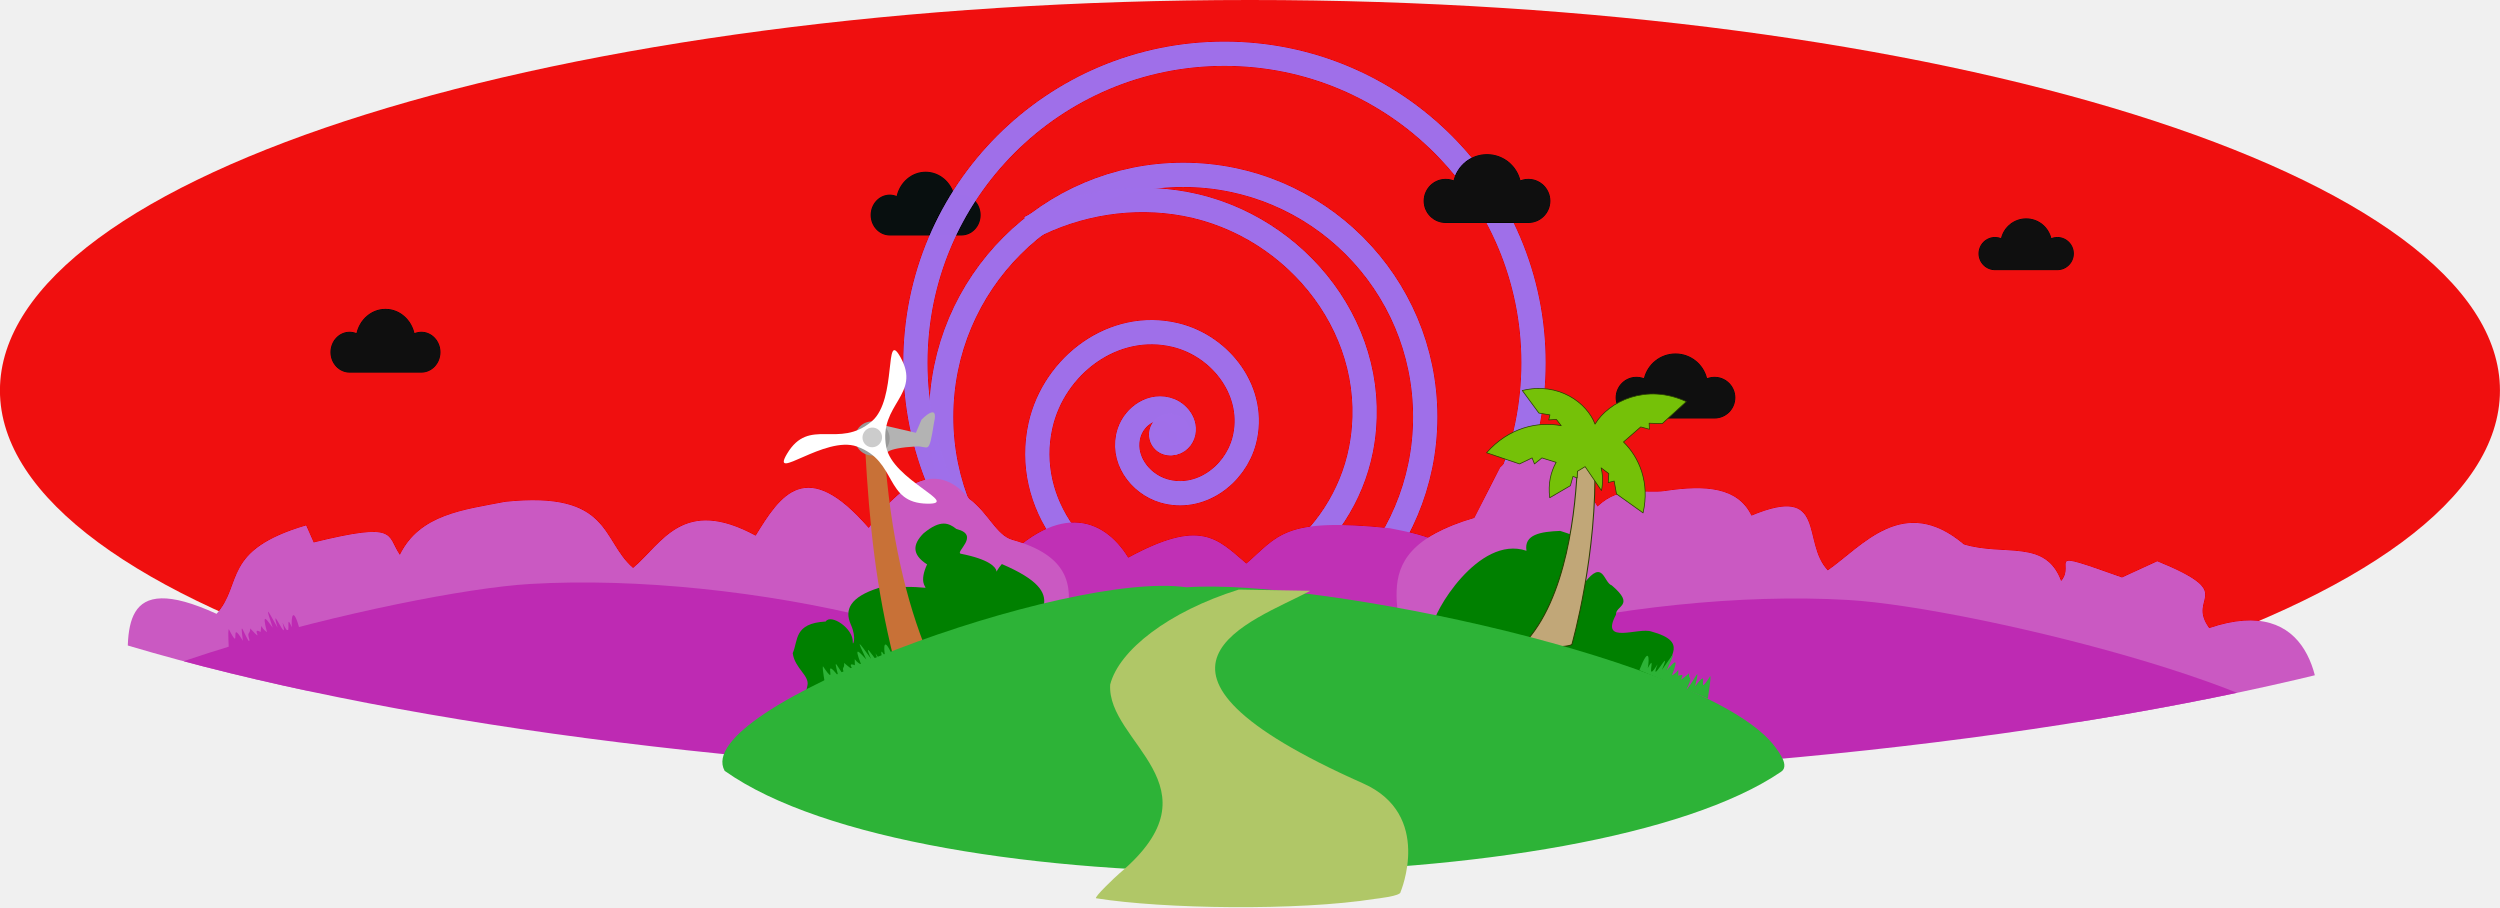
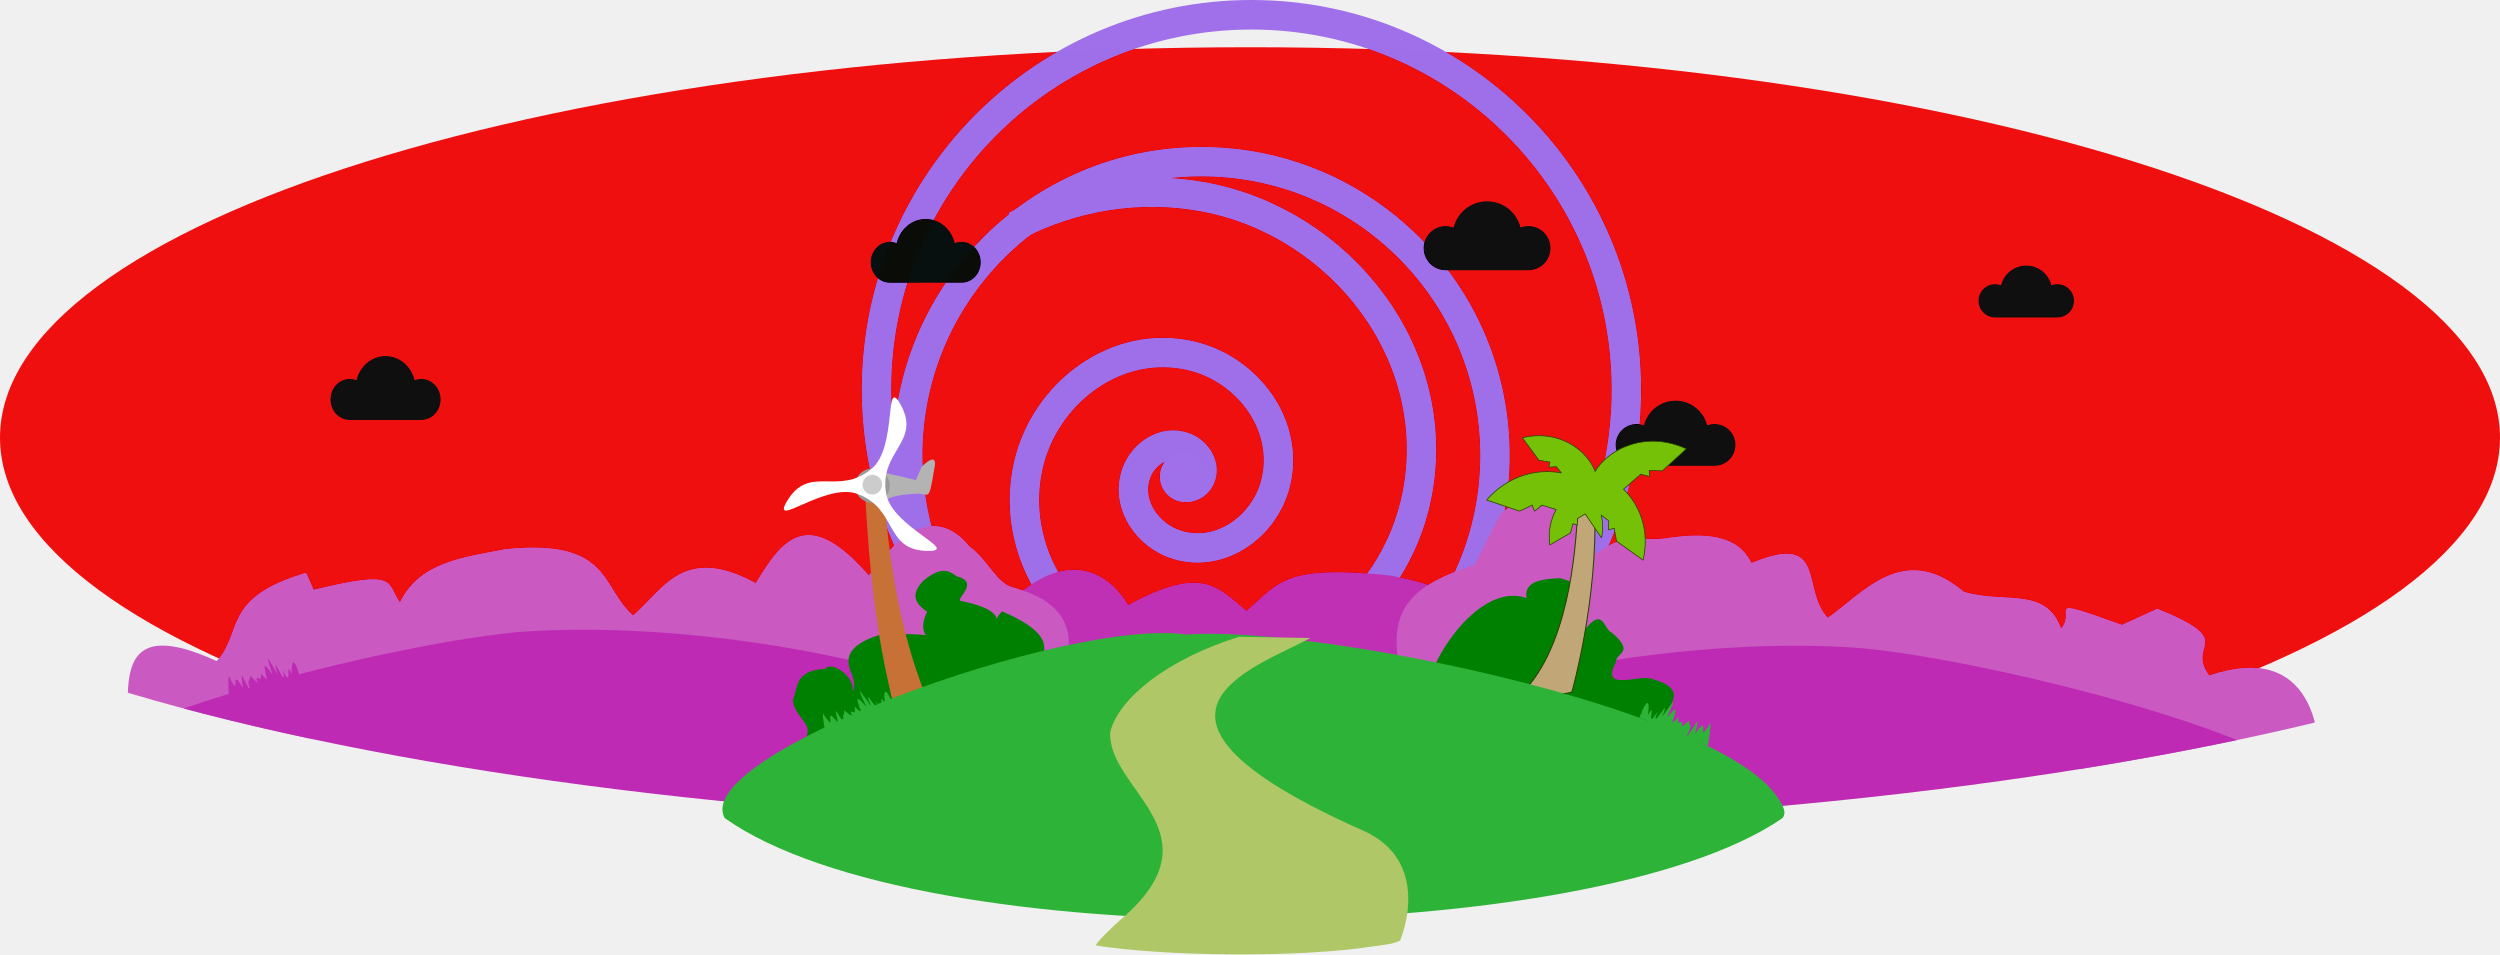
- <svg xmlns="http://www.w3.org/2000/svg" width="180.33mm" height="65.437mm" version="1.1" viewBox="0 0 180.33 65.437" id="svg131">
+ <svg xmlns="http://www.w3.org/2000/svg" width="180.33mm" height="68.844mm" version="1.1" viewBox="0 0 180.33 68.844" id="svg131">
  <defs id="defs8">
-     <linearGradient id="linearGradient50606" x1="421.46" x2="458.99" y1="81.216" y2="80.958" gradientTransform="matrix(.36219 -.0075634 .0085593 .45242 -122.38 55.957)" gradientUnits="userSpaceOnUse">
+     <linearGradient id="linearGradient50606" x1="421.46" x2="458.99" y1="81.216" y2="80.958" gradientTransform="matrix(0.36219,-0.0075634,0.0085593,0.45242,-122.38,55.957)" gradientUnits="userSpaceOnUse">
      <stop stop-color="#d1a448" offset="0" id="stop1" />
      <stop stop-color="#9b7527" stop-opacity=".992" offset="1" id="stop2" />
    </linearGradient>
-     <linearGradient id="linearGradient33560" x1="439.64" x2="412.56" y1="53.484" y2="53.871" gradientTransform="matrix(.36219 -.0075634 .0085593 .45242 -123.44 56.069)" gradientUnits="userSpaceOnUse">
+     <linearGradient id="linearGradient33560" x1="439.64" x2="412.56" y1="53.484" y2="53.871" gradientTransform="matrix(0.36219,-0.0075634,0.0085593,0.45242,-123.44,56.069)" gradientUnits="userSpaceOnUse">
      <stop stop-color="#96312a" offset="0" id="stop3" />
      <stop stop-color="#65211c" stop-opacity=".996" offset="1" id="stop4" />
    </linearGradient>
-     <linearGradient id="linearGradient33562" x1="419.65" x2="452.28" y1="64.964" y2="65.351" gradientTransform="matrix(.36219 -.0071478 .0085593 .42756 -122.85 57.356)" gradientUnits="userSpaceOnUse">
+     <linearGradient id="linearGradient33562" x1="419.65" x2="452.28" y1="64.964" y2="65.351" gradientTransform="matrix(0.36219,-0.0071478,0.0085593,0.42756,-122.85,57.356)" gradientUnits="userSpaceOnUse">
      <stop stop-color="#c33f37" offset="0" id="stop5" />
      <stop stop-color="#b33a33" stop-opacity=".98" offset="1" id="stop6" />
    </linearGradient>
    <linearGradient id="linearGradient15121" x1="367.11" x2="367.22" y1="87.487" y2="90.811" gradientUnits="userSpaceOnUse">
      <stop stop-color="#916f6f" offset="0" id="stop7" />
      <stop stop-color="#685050" stop-opacity=".992" offset="1" id="stop8" />
    </linearGradient>
    <clipPath id="clipPath14">
-       <ellipse transform="matrix(.9996 .028384 -.013912 .9999 0 0)" cx="106.13" cy="91.443" rx="117.86" ry="38.66" fill="#0ff" stroke-width=".322" id="ellipse8" />
+       <ellipse transform="matrix(0.9996,0.028384,-0.013912,0.9999,0,0)" cx="106.13" cy="91.443" rx="117.86" ry="38.66" fill="#00ffff" stroke-width="0.322" id="ellipse8" />
    </clipPath>
  </defs>
-   <g transform="translate(-13.279 -42.159)" style="mix-blend-mode:difference" id="g19">
-     <ellipse cx="103.44" cy="70.321" rx="90.165" ry="28.162" fill="#0ff" stroke-width=".24" id="ellipse9" style="fill:#00ffff;fill-opacity:1" />
-     <g transform="matrix(.92895 -.020679 .012925 .72824 6.7956 3.7091)" clip-path="url(#clipPath14)" fill="#32c63d" opacity=".861" id="g14" style="opacity:1">
-       <path d="m80.205 119.5c0.783-2.441 0.814-1.175 0.656-0.19 0.78-1.756-0.323 1.803 0.762-0.354-0.751 2.427 1.272-2.153 0.332 0.564 1.046-1.826 1.165-2.081 0.377 0.052 0.445-0.571 1.068-1.639 0.396 0.517 0.642-0.431 0.478-0.979 0.494 0.055 0.883-0.466-0.516 1.208 0.834-0.225-0.08 0.76 0.385 0.107-0.258 1.684 0.82-1.218 1.152-2.635 0.71-0.383 1.361-2.249-0.091 1.458 1.195-0.986 0.055 0.325-0.147 1.538-0.222 2.224" fill="#32c63d" stroke-opacity="0" id="path9" />
+   <g transform="translate(-13.275,-38.75155)" style="mix-blend-mode:difference" id="g19">
+     <ellipse cx="103.44" cy="70.321" rx="90.165" ry="28.162" fill="#0ff" stroke-width="0.24" id="ellipse9" style="fill:#00ffff;fill-opacity:1" />
+     <g id="g1" style="display:inline;opacity:1;mix-blend-mode:normal;stroke:#528106;stroke-width:1.899;stroke-miterlimit:4;stroke-dasharray:none;stroke-opacity:0.996" transform="matrix(-1.122355,-1.11011e-8,0,1.122355,263.3009,-11.12767)">
+       <g id="g2255" transform="matrix(0.98139,0,0,0.98139,2.741246,1.280983)" style="display:inline;stroke:#528106;stroke-width:1.935;stroke-miterlimit:4;stroke-dasharray:none;stroke-opacity:0.996">
+         <circle style="fill:none;stroke:#528106;stroke-width:1.935;stroke-miterlimit:4;stroke-dasharray:none;stroke-opacity:0.996" id="circle2249" cx="145.526" cy="73.795" r="19.228" />
+         <path style="fill:none;fill-rule:evenodd;stroke:#528106;stroke-width:7.313;stroke-miterlimit:4;stroke-dasharray:none;stroke-opacity:0.996" id="path2251" transform="matrix(-0.249086,0.0892217,-0.0892217,-0.249086,227.107,125.9393)" d="m 220.763,282.644 c -0.448,-0.782 0.435,-1.59 1.124,-1.77 1.883,-0.493 3.392,1.38 3.591,3.067 0.407,3.454 -2.94,5.961 -6.105,6.071 -5.521,0.192 -9.332,-5.15 -9.232,-10.291 0.157,-8.1 8.035,-13.531 15.667,-13.093 11.207,0.643 18.579,11.615 17.668,22.265 -1.271,14.853 -15.906,24.496 -30.115,22.971 -19.05,-2.044 -31.297,-20.925 -29.016,-39.242 2.965,-23.806 26.684,-38.998 49.669,-35.813 29.129,4.036 47.612,33.196 43.373,61.415 -5.262,35.028 -40.472,57.151 -74.499,51.705 -15.924,-2.548 -30.663,-10.677 -41.58,-22.508" />
+       </g>
+       <circle style="fill:none;stroke:#528106;stroke-width:1.899;stroke-miterlimit:4;stroke-dasharray:none;stroke-opacity:0.996" id="circle4495" cx="142.342" cy="69.487" r="24.096" />
+       <circle style="opacity:1;fill:#518106;fill-opacity:0.996;stroke:none;stroke-width:0.824" id="path1-7" cx="-146.596" cy="75.079" r="1.635" transform="scale(-1,1)" />
+     </g>
+     <g transform="matrix(0.92895,-0.020679,0.012925,0.72824,6.7956,3.7091)" clip-path="url(#clipPath14)" fill="#32c63d" opacity=".861" id="g14" style="opacity:1">
+       <path d="m 80.205,119.5 c 0.783,-2.441 0.814,-1.175 0.656,-0.19 0.78,-1.756 -0.323,1.803 0.762,-0.354 -0.751,2.427 1.272,-2.153 0.332,0.564 1.046,-1.826 1.165,-2.081 0.377,0.052 0.445,-0.571 1.068,-1.639 0.396,0.517 0.642,-0.431 0.478,-0.979 0.494,0.055 0.883,-0.466 -0.516,1.208 0.834,-0.225 -0.08,0.76 0.385,0.107 -0.258,1.684 0.82,-1.218 1.152,-2.635 0.71,-0.383 1.361,-2.249 -0.091,1.458 1.195,-0.986 0.055,0.325 -0.147,1.538 -0.222,2.224" fill="#32c63d" stroke-opacity="0" id="path9" />
      <path d="m 80.605,74.366 c -0.188,-0.005 -0.368,0.039 -0.534,0.121 -0.228,-1.386 -1.128,-2.437 -2.218,-2.468 -1.09,-0.031 -2.018,0.967 -2.285,2.34 -0.164,-0.091 -0.343,-0.146 -0.531,-0.151 -0.82,-0.023 -1.497,0.863 -1.513,1.979 -0.016,1.116 0.636,2.04 1.456,2.063 0.257,0.007 1.543,0.044 2.784,0.079 1.24,0.035 2.526,0.072 2.783,0.079 0.82,0.023 1.497,-0.862 1.513,-1.979 0.016,-1.116 -0.637,-2.04 -1.456,-2.063 z" stroke-width="0.029" id="path2" style="opacity:0.97;mix-blend-mode:normal;fill:#ffffff" />
-       <g id="g1" style="display:inline;stroke:#528106;stroke-width:1.899;stroke-miterlimit:4;stroke-dasharray:none;stroke-opacity:0.996" transform="matrix(-0.9955293,-0.02826892,-0.01766893,1.269907,243.717,7.37765)">
-         <g id="g2255" transform="matrix(0.98139,0,0,0.98139,2.741246,1.280983)" style="display:inline;stroke:#528106;stroke-width:1.935;stroke-miterlimit:4;stroke-dasharray:none;stroke-opacity:0.996">
-           <circle style="fill:none;stroke:#528106;stroke-width:1.935;stroke-miterlimit:4;stroke-dasharray:none;stroke-opacity:0.996" id="circle2249" cx="145.526" cy="73.795" r="19.228" />
-           <path style="fill:none;fill-rule:evenodd;stroke:#528106;stroke-width:7.313;stroke-miterlimit:4;stroke-dasharray:none;stroke-opacity:0.996" id="path2251" transform="matrix(-0.249086,0.0892217,-0.0892217,-0.249086,227.107,125.9393)" d="m 220.763,282.644 c -0.448,-0.782 0.435,-1.59 1.124,-1.77 1.883,-0.493 3.392,1.38 3.591,3.067 0.407,3.454 -2.94,5.961 -6.105,6.071 -5.521,0.192 -9.332,-5.15 -9.232,-10.291 0.157,-8.1 8.035,-13.531 15.667,-13.093 11.207,0.643 18.579,11.615 17.668,22.265 -1.271,14.853 -15.906,24.496 -30.115,22.971 -19.05,-2.044 -31.297,-20.925 -29.016,-39.242 2.965,-23.806 26.684,-38.998 49.669,-35.813 29.129,4.036 47.612,33.196 43.373,61.415 -5.262,35.028 -40.472,57.151 -74.499,51.705 -15.924,-2.548 -30.663,-10.677 -41.58,-22.508" />
-         </g>
-         <circle style="fill:none;stroke:#528106;stroke-width:1.899;stroke-miterlimit:4;stroke-dasharray:none;stroke-opacity:0.996" id="circle4495" cx="142.342" cy="69.487" r="24.096" />
-         <circle style="opacity:1;fill:#518106;fill-opacity:0.996;stroke:none;stroke-width:0.824" id="path1-7" cx="-146.596" cy="75.079" r="1.635" transform="scale(-1,1)" />
-       </g>
      <path d="m 139.777,128.955 c 0.205,-5.414 0.903,-11.433 -6.735,-7.22 -2.044,-3.004 -0.253,-6.289 -6.836,-8.959 l -0.608,1.674 c -6.556,-2.246 -4.401,-2.392 -5.486,-0.456 -1.484,-4.057 -3.521,-4.765 -6.729,-5.658 -8.246,-1.332 -8.65,0.527 -11.175,3.185 -2.263,-2.555 -3.463,-4.589 -9.163,-0.844 -1.881,-4.082 -5.54,-5.891 -10.502,1.115 -2.995,-5.515 -5.575,-6.375 -7.785,-3.083 l -6.874,21.373 z" fill="#26972e" stroke-width="0.322" id="path1" style="fill:#30c03b;fill-opacity:1" />
      <path d="m 15.274,121.06 c -0.055,-5.422 -0.584,-11.475 6.931,-6.832 2.126,-2.885 0.428,-6.27 7.079,-8.564 l 0.561,1.707 c 6.613,-1.872 5.638,-0.581 6.669,1.415 1.596,-3.97 5.014,-4.304 8.244,-5.015 8.277,-0.863 7.39,4.034 9.84,6.833 2.333,-2.424 3.966,-6.993 9.558,-2.928 1.993,-3.972 4.021,-7.799 8.785,-0.517 3.146,-5.34 5.748,-6.053 7.865,-2.639 1.442,1.418 2.025,3.655 3.279,4.141 8.657,3.354 1.279,11.659 2.995,17.605 z" fill="#26972e" stroke-width="0.322" id="path10" />
-       <path d="m9.068 127.45c-2.636-6.32 27.569-15.03 37.542-15.489 16.721-0.762 39.3 6.662 44.083 15.534 0.3 0.556 0.169 0.313 0.385 0.783 0.286 0.622 0.38 1.277-0.005 1.581-14.96 12.445-66.933 11.824-82.006-2.41z" fill="#32c63d" id="path11" />
-       <path d="m28.658 116.04c-0.509-2.559-0.678-1.312-0.629-0.308-0.581-1.88 0.124 1.843-0.716-0.49 0.48 2.539-1.025-2.363-0.391 0.497-0.838-1.998-0.927-2.273-0.379-0.017-0.379-0.646-0.879-1.817-0.448 0.439-0.589-0.543-0.367-1.056-0.495-0.036-0.824-0.622 0.38 1.29-0.802-0.375-0.004 0.767-0.393 0.035 0.073 1.714-0.679-1.355-0.854-2.819-0.661-0.508-1.103-2.475-0.069 1.46-1.076-1.194-0.09 0.312-0.022 1.549-0.022 2.242" fill="#32c63d" stroke-opacity="0" id="path12" />
+       <path d="m 9.068,127.45 c -2.636,-6.32 27.569,-15.03 37.542,-15.489 16.721,-0.762 39.3,6.662 44.083,15.534 0.3,0.556 0.169,0.313 0.385,0.783 0.286,0.622 0.38,1.277 -0.005,1.581 -14.96,12.445 -66.933,11.824 -82.006,-2.41 z" fill="#32c63d" id="path11" />
+       <path d="m 28.658,116.04 c -0.509,-2.559 -0.678,-1.312 -0.629,-0.308 -0.581,-1.88 0.124,1.843 -0.716,-0.49 0.48,2.539 -1.025,-2.363 -0.391,0.497 -0.838,-1.998 -0.927,-2.273 -0.379,-0.017 -0.379,-0.646 -0.879,-1.817 -0.448,0.439 -0.589,-0.543 -0.367,-1.056 -0.495,-0.036 -0.824,-0.622 0.38,1.29 -0.802,-0.375 -0.004,0.767 -0.393,0.035 0.073,1.714 -0.679,-1.355 -0.854,-2.819 -0.661,-0.508 -1.103,-2.475 -0.069,1.46 -1.076,-1.194 -0.09,0.312 -0.022,1.549 -0.022,2.242" fill="#32c63d" stroke-opacity="0" id="path12" />
      <path d="m 185.13,131.15 c 0.637,-5.357 -0.34,-14.314 -8.278,-11.119 -1.794,-3.252 2.402,-3.222 -3.936,-6.733 l -2.763,1.528 c -6.345,-3.085 -3.494,-1.569 -4.729,0.215 -1.153,-4.227 -4.376,-2.532 -7.497,-3.837 -4.628,-5.196 -7.874,-0.048 -10.6,2.267 -2.049,-2.835 0.123,-8.568 -5.849,-5.585 -1.02,-2.839 -3.526,-3.15 -6.672,-2.63 -1.623,0.268 -3.396,-0.764 -5.267,1.387 -2.54,-5.873 -5.039,-7.063 -7.502,-4.078 l -2.072,4.935 c -9.88,3.418 -4.318,10.282 -6.477,15.423 z" fill="#26972e" stroke-width="0.322" id="path13" />
-       <path d="m185.95 134.06c2.81-6.166-27.129-16.584-37.082-17.608-16.687-1.711-39.454 4.425-44.481 13.02-0.315 0.538-0.177 0.303-0.407 0.761-0.303 0.605-0.415 1.255-0.039 1.581 14.602 13.284 66.552 15.615 82.008 2.247z" fill="#32c63d" id="path14" />
+       <path d="m 185.95,134.06 c 2.81,-6.166 -27.129,-16.584 -37.082,-17.608 -16.687,-1.711 -39.454,4.425 -44.481,13.02 -0.315,0.538 -0.177,0.303 -0.407,0.761 -0.303,0.605 -0.415,1.255 -0.039,1.581 14.602,13.284 66.552,15.615 82.008,2.247 z" fill="#32c63d" id="path14" />
    </g>
-     <g transform="matrix(.090962 0 0 .090962 -30.683 344.62)" fill="#fff" id="g18">
+     <g transform="matrix(0.090962,0,0,0.090962,-30.683,344.62)" fill="#ffffff" id="g18">
      <path d="m 817.414,-3062.034 c -1.92,6e-4 -3.748,0.4 -5.439,1.091 -2.53,-11.047 -11.863,-19.251 -22.999,-19.251 -11.139,-10e-5 -20.473,8.204 -23,19.25 -1.69,-0.692 -3.522,-1.09 -5.44,-1.09 -8.376,0 -15.166,7.248 -15.166,16.184 0,8.938 6.79,16.184 15.166,16.183 2.628,1e-4 15.769,1e-4 28.441,1e-4 12.67,10e-5 25.808,10e-5 28.437,-1e-4 8.376,1e-4 15.166,-7.245 15.166,-16.184 -8e-5,-8.935 -6.79,-16.184 -15.166,-16.184 z" stroke-width="0.262" id="path15" />
-       <path d="m1842.9-3026.3c-2.09 0-4.079 0.407-5.918 1.113-2.752-11.267-12.908-19.636-25.026-19.636-12.121 2e-4 -22.278 8.369-25.027 19.636-1.838-0.705-3.833-1.112-5.92-1.112-9.115-1e-4 -16.503 7.394-16.503 16.508-1e-4 9.117 7.388 16.507 16.503 16.507 2.86 3e-4 17.158 0 30.947 1e-4 13.786-1e-4 28.083-1e-4 30.944-1e-4 9.114 0 16.502-7.39 16.502-16.507 0-9.114-7.389-16.507-16.502-16.508z" stroke-width=".276" id="path16" />
-       <path d="m2114.7-3137.2c-1.665-6e-4 -3.249 0.324-4.715 0.886-2.192-8.975-10.282-15.642-19.934-15.642-9.655 1e-4 -17.746 6.667-19.936 15.642-1.464-0.562-3.053-0.886-4.715-0.886-7.261 2e-4 -13.146 5.89-13.146 13.15-2e-4 7.262 5.885 13.149 13.146 13.149 2.278 0 13.668-4e-4 24.652 0h24.649c7.26 0 13.146-5.887 13.146-13.149 0-7.26-5.886-13.149-13.145-13.15z" stroke-width=".22" id="path17" />
+       <path d="m 1842.9,-3026.3 c -2.09,0 -4.079,0.407 -5.918,1.113 -2.752,-11.267 -12.908,-19.636 -25.026,-19.636 -12.121,2e-4 -22.278,8.369 -25.027,19.636 -1.838,-0.705 -3.833,-1.112 -5.92,-1.112 -9.115,-1e-4 -16.503,7.394 -16.503,16.508 -10e-5,9.117 7.388,16.507 16.503,16.507 2.86,3e-4 17.158,0 30.947,10e-5 13.786,-10e-5 28.083,-10e-5 30.944,-10e-5 9.114,0 16.502,-7.39 16.502,-16.507 0,-9.114 -7.389,-16.507 -16.502,-16.508 z" stroke-width="0.276" id="path16" />
+       <path d="m 2114.7,-3137.2 c -1.665,-6e-4 -3.249,0.324 -4.715,0.886 -2.192,-8.975 -10.282,-15.642 -19.934,-15.642 -9.655,10e-5 -17.746,6.667 -19.936,15.642 -1.464,-0.562 -3.053,-0.886 -4.715,-0.886 -7.261,2e-4 -13.146,5.89 -13.146,13.15 -2e-4,7.262 5.885,13.149 13.146,13.149 2.278,0 13.668,-4e-4 24.652,0 h 24.649 c 7.26,0 13.146,-5.887 13.146,-13.149 0,-7.26 -5.886,-13.149 -13.145,-13.15 z" stroke-width="0.22" id="path17" />
      <path d="m 1695.253,-3183.284 c -2.212,-7e-4 -4.319,0.431 -6.267,1.178 -2.914,-11.93 -13.668,-20.792 -26.497,-20.792 -12.834,2e-4 -23.589,8.861 -26.5,20.792 -1.946,-0.747 -4.058,-1.178 -6.268,-1.178 -9.651,3e-4 -17.474,7.829 -17.474,17.479 -3e-4,9.653 7.823,17.477 17.474,17.477 3.028,0 18.169,-5e-4 32.768,0 h 32.764 c 9.65,0 17.473,-7.825 17.473,-17.477 0,-9.65 -7.824,-17.479 -17.473,-17.479 z" stroke-width="0.293" id="path18" />
    </g>
  </g>
-   <g transform="translate(46.581 -16.875)" id="g40">
+   <g transform="translate(46.585,-13.46755)" id="g40">
    <path d="m 13.781,67.223 c -1.504,1.566 -3.24,3.801 -2.122,-0.891 0.173,-0.726 -0.917,-1.247 -1.059,-2.344 0.408,-0.92 0.063,-2.152 2.379,-2.282 0.358,-0.58 2.016,0.492 1.952,1.51 -0.017,0.272 0.31,-0.29 -0.142,-1.298 -0.473,-1.056 -0.063,-1.976 2.012,-2.637 5.533,-0.362 2.309,0.877 3.49,-1.696 -1.133,-0.722 -1.021,-1.472 -0.258,-2.237 1.263,-1.05 1.843,-0.727 2.378,-0.313 1.77,0.431 -0.16,1.688 0.321,1.783 4.147,0.822 1.707,2.224 2.951,0.743 5.289,2.263 2.07,3.631 2.276,5.359" fill="#008000" id="path19" />
    <path d="m 56.788,62.023 c -0.07,-0.852 3.264,-6.596 6.738,-5.42 -0.191,-1.181 1.021,-1.377 2.432,-1.433 2.962,0.894 2.144,1.754 1.243,2.613 0.123,0.419 -0.372,1.333 0.5,1.15 1.38,-1.787 1.379,-0.035 1.981,0.169 1.725,1.471 0.257,1.437 0.299,2.115 -1.183,2.214 1.643,0.873 2.571,1.215 2.714,0.739 1.16,1.829 1.095,2.796 l -1,2.804 -12.047,-3.563" fill="#008000" id="path20" />
-     <g transform="matrix(3.1915 -.44338 .39792 2.923 -717.68 -305.61)" fill="#d4aa00" stroke="#000" stroke-width=".035" id="g27">
-       <g transform="matrix(.83053 0 0 .83053 35.401 27.148)" fill="#d4aa00" stroke="none" id="g26">
-         <path d="m211.08 158.21c-0.212-2.152-0.168-3.93 2e-3 -6.267l0.509 0.135c-0.16 2.537 0.043 4.553 0.405 6.078" fill="#c87137" id="path21" />
-         <g transform="matrix(-.84478 -.26123 -.21471 .84478 422.89 79.744)" id="g25">
-           <path d="m211.99 150.27-1.157 0.113-0.115-0.461s-0.46-0.689-0.394 0.033c0.023 1.153 0.06 0.798 0.443 0.88 0.972 0.208 0.879 0.397 0.879 0.397" fill="#b3b3b3" id="path22" />
-           <ellipse transform="matrix(.99911 .042121 -.032812 .99946 0 0)" cx="216.98" cy="141.71" rx=".533" ry=".573" fill="#999" stroke-width=".056" id="ellipse22" />
-           <g transform="matrix(-.43756 -.98348 .82432 -.43263 180.68 424.6)" id="g24">
-             <g transform="matrix(-.3527 -1.0231 -.8558 .3527 415.81 314.7)" fill="#f9f9f9" id="g23">
-               <path transform="matrix(.097965 .01486 -.013336 .10697 208.55 129.55)" d="m44.165 168.43c13.548-0.328 9.648 12.892 22.578 16.952 9.994 3.139 26.623-12.271 21.607-3.074-6.49 11.897-15.989 1.91-25.97 11.077-7.715 7.086-2.685 29.192-8.141 20.249-7.058-11.569 6.34-14.801 3.392-28.029-2.279-10.225-23.938-16.921-13.466-17.175z" fill="#fff" id="path23" />
+     <g transform="matrix(3.1915,-0.44338,0.39792,2.923,-717.68,-305.61)" fill="#d4aa00" stroke="#000000" stroke-width="0.035" id="g27">
+       <g transform="matrix(0.83053,0,0,0.83053,35.401,27.148)" fill="#d4aa00" stroke="none" id="g26">
+         <path d="m 211.08,158.21 c -0.212,-2.152 -0.168,-3.93 0.002,-6.267 l 0.509,0.135 c -0.16,2.537 0.043,4.553 0.405,6.078" fill="#c87137" id="path21" />
+         <g transform="matrix(-0.84478,-0.26123,-0.21471,0.84478,422.89,79.744)" id="g25">
+           <path d="m 211.99,150.27 -1.157,0.113 -0.115,-0.461 c 0,0 -0.46,-0.689 -0.394,0.033 0.023,1.153 0.06,0.798 0.443,0.88 0.972,0.208 0.879,0.397 0.879,0.397" fill="#b3b3b3" id="path22" />
+           <ellipse transform="matrix(0.99911,0.042121,-0.032812,0.99946,0,0)" cx="216.98" cy="141.71" rx="0.533" ry="0.573" fill="#999999" stroke-width="0.056" id="ellipse22" />
+           <g transform="matrix(-0.43756,-0.98348,0.82432,-0.43263,180.68,424.6)" id="g24">
+             <g transform="matrix(-0.3527,-1.0231,-0.8558,0.3527,415.81,314.7)" fill="#f9f9f9" id="g23">
+               <path transform="matrix(0.097965,0.01486,-0.013336,0.10697,208.55,129.55)" d="m 44.165,168.43 c 13.548,-0.328 9.648,12.892 22.578,16.952 9.994,3.139 26.623,-12.271 21.607,-3.074 -6.49,11.897 -15.989,1.91 -25.97,11.077 -7.715,7.086 -2.685,29.192 -8.141,20.249 -7.058,-11.569 6.34,-14.801 3.392,-28.029 -2.279,-10.225 -23.938,-16.921 -13.466,-17.175 z" fill="#ffffff" id="path23" />
            </g>
-             <ellipse transform="matrix(.99911 .042121 -.032812 .99946 0 0)" cx="216.98" cy="141.71" rx=".304" ry=".327" fill="#ccc" stroke-width=".032" id="ellipse23" />
-             <ellipse transform="matrix(-.98869 -.14997 -.12372 .99232 0 0)" cx="-229.23" cy="117.28" rx="2.987" ry="3.25" fill="none" id="ellipse24" />
+             <ellipse transform="matrix(0.99911,0.042121,-0.032812,0.99946,0,0)" cx="216.98" cy="141.71" rx="0.304" ry="0.327" fill="#cccccc" stroke-width="0.032" id="ellipse23" />
+             <ellipse transform="matrix(-0.98869,-0.14997,-0.12372,0.99232,0,0)" cx="-229.23" cy="117.28" rx="2.987" ry="3.25" fill="none" id="ellipse24" />
          </g>
        </g>
      </g>
    </g>
-     <g transform="matrix(.26458 0 0 .26458 -731.87 -510.27)" id="g30">
-       <g transform="translate(-352.25 60.347)" id="g29">
-         <g transform="matrix(.45476 0 0 .45476 1907.3 1127.6)" stroke="#283f00" stroke-linecap="round" stroke-linejoin="round" stroke-miterlimit="10" id="g28">
-           <path d="m3221.8 2045.5c-0.95 27.558-6.219 82.753-32.69 109.84 0 0 3.528 1.564 15.013 1.564 7.918 0 14.338-0.818 14.338-1.827 0-0.215 15.526-54.023 13.6-110.85l-10.261 1.273z" fill="#c1a778" stroke-width=".618" id="path27" />
-           <path d="m3235.9 2049.4 4.601 3.442-0.296 5.378 3.524-0.901 1.388 7.71 15.934 11.378c4.142-18.149-2.293-33.317-11.741-42.512l10.342-9.026 5.205 1.405-0.157-3.63 7.838 0.257 14.458-13.208c-23.962-11.125-46.516-0.207-54.737 13.508-4.795-12.78-21.796-25.452-43.593-20.158l9.938 13.511 6.619 1.1-0.732 3.022 4.599-0.308 2.904 3.762c-13.957-2.694-31.429 1.084-44.768 16.224l19.778 6.691 7.531-3.603 1.419 3.603 4.467-3.603 8.511 2.67c-3.216 5.733-4.93 12.928-3.835 21.205l12.398-7.23 1.534-5.535 2.504 0.896 0.159-3.946 4.62-2.828 9.786 14.358s1.667-6.554-0.197-13.633z" fill="#75c108" stroke-width=".445" id="path28" />
+     <g transform="matrix(0.26458,0,0,0.26458,-731.87,-510.27)" id="g30">
+       <g transform="translate(-352.25,60.347)" id="g29">
+         <g transform="matrix(0.45476,0,0,0.45476,1907.3,1127.6)" stroke="#283f00" stroke-linecap="round" stroke-linejoin="round" stroke-miterlimit="10" id="g28">
+           <path d="m 3221.8,2045.5 c -0.95,27.558 -6.219,82.753 -32.69,109.84 0,0 3.528,1.564 15.013,1.564 7.918,0 14.338,-0.818 14.338,-1.827 0,-0.215 15.526,-54.023 13.6,-110.85 l -10.261,1.273 z" fill="#c1a778" stroke-width="0.618" id="path27" />
+           <path d="m 3235.9,2049.4 4.601,3.442 -0.296,5.378 3.524,-0.901 1.388,7.71 15.934,11.378 c 4.142,-18.149 -2.293,-33.317 -11.741,-42.512 l 10.342,-9.026 5.205,1.405 -0.157,-3.63 7.838,0.257 14.458,-13.208 c -23.962,-11.125 -46.516,-0.207 -54.737,13.508 -4.795,-12.78 -21.796,-25.452 -43.593,-20.158 l 9.938,13.511 6.619,1.1 -0.732,3.022 4.599,-0.308 2.904,3.762 c -13.957,-2.694 -31.429,1.084 -44.768,16.224 l 19.778,6.691 7.531,-3.603 1.419,3.603 4.467,-3.603 8.511,2.67 c -3.216,5.733 -4.93,12.928 -3.835,21.205 l 12.398,-7.23 1.534,-5.535 2.504,0.896 0.159,-3.946 4.62,-2.828 9.786,14.358 c 0,0 1.667,-6.554 -0.197,-13.633 z" fill="#75c108" stroke-width="0.445" id="path28" />
        </g>
      </g>
    </g>
-     <g transform="matrix(.10901 0 0 .10901 -252.95 -161.51)" id="g39">
-       <g transform="translate(-352.25 60.347)" id="g38">
-         <g transform="matrix(.13024 0 0 .13024 2156.3 1790.8)" id="g37">
-           <path d="m4964.9 2184.7c0 12.865-10.43 23.293-23.294 23.293h-166.32c-12.864 0-23.293-10.429-23.293-23.293 0-12.865 10.429-23.293 23.293-23.293h166.32c12.864-1e-3 23.294 10.428 23.294 23.293z" fill="#38200e" opacity=".2" id="path30" />
+     <g transform="matrix(0.10901,0,0,0.10901,-252.95,-161.51)" id="g39">
+       <g transform="translate(-352.25,60.347)" id="g38">
+         <g transform="matrix(0.13024,0,0,0.13024,2156.3,1790.8)" id="g37">
+           <path d="m 4964.9,2184.7 c 0,12.865 -10.43,23.293 -23.294,23.293 h -166.32 c -12.864,0 -23.293,-10.429 -23.293,-23.293 0,-12.865 10.429,-23.293 23.293,-23.293 h 166.32 c 12.864,0 23.294,10.428 23.294,23.293 z" fill="#38200e" opacity="0.2" id="path30" />
          <g stroke="#283f00" stroke-linecap="round" stroke-linejoin="round" stroke-miterlimit="10" stroke-width="4.298" id="g36">
-             <path d="m4863.5 2174.7v-31.525c0-1.928 1.562-3.493 3.501-3.493 1.928 0 3.486 1.565 3.486 3.493v30.983c41.307 0.472 40.213 9.235 40.213 9.235h-53.613c-0.541-5.616 3.346-7.826 6.413-8.693z" fill="#ffde55" id="path31" />
-             <path d="m4847.2 2180.7v-31.53c0-1.928 1.559-3.494 3.486-3.494 1.939 0 3.5 1.566 3.5 3.494v30.983c41.308 0.472 40.213 9.235 40.213 9.235h-53.624c-0.532-5.617 3.358-7.821 6.425-8.688z" fill="#ffde55" id="path32" />
-             <path d="m4792.5 2130.8c-0.064-0.455 74.498-73.248 99.785-73.248 25.273 0 45.777 20.501 45.777 45.786s-20.504 45.786-45.777 45.786c-21.063 0-76.32 3.857-94.206-9.457-27.938 50.054-53.277 17.479-53.277 17.479z" fill="#fff" id="path33" />
-             <path d="m4928.7 2087.2c18.546-6.072 30.256-25.019 26.747-44.773-3.868-21.628-24.526-36.031-46.151-32.179-21.633 3.856-36.028 24.509-32.184 46.144 0.66 3.656 1.799 7.111 3.324 10.297" fill="#fff" id="path34" />
-             <path d="m4942 2077.8c-21.202 2.194-21.624-18.449-3.651-20.469 0 0 8.05-8.764 17.149-14.869 11.481 13.818 32.543 14.939 34.655 36.768z" fill="#ffde55" id="path35" />
-             <path d="m4919.7 2099.5s6.986 36.644-23.314 39.557c0 0-82.766 4.653-81.596-11.077l31.234-13.405" fill="#fff" id="path36" />
+             <path d="m 4863.5,2174.7 v -31.525 c 0,-1.928 1.562,-3.493 3.501,-3.493 1.928,0 3.486,1.565 3.486,3.493 v 30.983 c 41.307,0.472 40.213,9.235 40.213,9.235 h -53.613 c -0.541,-5.616 3.346,-7.826 6.413,-8.693 z" fill="#ffde55" id="path31" />
+             <path d="m 4847.2,2180.7 v -31.53 c 0,-1.928 1.559,-3.494 3.486,-3.494 1.939,0 3.5,1.566 3.5,3.494 v 30.983 c 41.308,0.472 40.213,9.235 40.213,9.235 h -53.624 c -0.532,-5.617 3.358,-7.821 6.425,-8.688 z" fill="#ffde55" id="path32" />
+             <path d="m 4792.5,2130.8 c -0.064,-0.455 74.498,-73.248 99.785,-73.248 25.273,0 45.777,20.501 45.777,45.786 0,25.285 -20.504,45.786 -45.777,45.786 -21.063,0 -76.32,3.857 -94.206,-9.457 -27.938,50.054 -53.277,17.479 -53.277,17.479 z" fill="#ffffff" id="path33" />
+             <path d="m 4928.7,2087.2 c 18.546,-6.072 30.256,-25.019 26.747,-44.773 -3.868,-21.628 -24.526,-36.031 -46.151,-32.179 -21.633,3.856 -36.028,24.509 -32.184,46.144 0.66,3.656 1.799,7.111 3.324,10.297" fill="#ffffff" id="path34" />
+             <path d="m 4942,2077.8 c -21.202,2.194 -21.624,-18.449 -3.651,-20.469 0,0 8.05,-8.764 17.149,-14.869 11.481,13.818 32.543,14.939 34.655,36.768 z" fill="#ffde55" id="path35" />
+             <path d="m 4919.7,2099.5 c 0,0 6.986,36.644 -23.314,39.557 0,0 -82.766,4.653 -81.596,-11.077 l 31.234,-13.405" fill="#ffffff" id="path36" />
          </g>
-           <path d="m4907.5 2044.8c1.094 3.954 5.188 6.278 9.145 5.173 3.961-1.089 6.271-5.195 5.176-9.148-1.094-3.949-5.188-6.268-9.152-5.173-3.954 1.104-6.263 5.193-5.169 9.148z" fill="#283f00" id="path37" />
+           <path d="m 4907.5,2044.8 c 1.094,3.954 5.188,6.278 9.145,5.173 3.961,-1.089 6.271,-5.195 5.176,-9.148 -1.094,-3.949 -5.188,-6.268 -9.152,-5.173 -3.954,1.104 -6.263,5.193 -5.169,9.148 z" fill="#283f00" id="path37" />
        </g>
      </g>
    </g>
  </g>
-   <g transform="translate(-13.279 -42.159)" id="g44">
-     <g transform="matrix(.92895 -.020679 .012925 .72824 55.479 5.1355)" fill="#2db337" id="g42">
+   <g transform="translate(-13.275,-38.75155)" id="g44">
+     <g transform="matrix(0.92895,-0.020679,0.012925,0.72824,55.479,5.1355)" fill="#2db337" id="g42">
      <path d="m 9.068,127.45 c -2.636,-6.32 26.852,-19.121 36.097,-17.155 10.078,-0.653 40.746,8.328 45.529,17.201 0.3,0.556 0.169,0.313 0.385,0.783 0.286,0.622 0.38,1.277 -0.005,1.581 -14.96,12.445 -66.933,11.824 -82.006,-2.41 z" id="path40" />
-       <path d="m22.343 116.72c-0.749-2.462-0.797-1.198-0.654-0.208-0.756-1.777 0.298 1.812-0.757-0.375 0.718 2.447-1.242-2.188-0.34 0.554-1.021-1.854-1.137-2.113-0.377 0.042-0.437-0.583-1.045-1.669-0.403 0.506-0.636-0.448-0.465-0.992-0.494 0.041-0.877-0.49 0.5 1.222-0.831-0.248 0.069 0.762-0.387 0.096 0.236 1.691-0.803-1.24-1.116-2.667-0.704-0.402-1.331-2.287 0.071 1.46-1.181-1.019-0.059 0.324 0.126 1.542 0.192 2.23" stroke-opacity="0" id="path41" />
-       <path d="m80.205 119.5c0.783-2.441 0.814-1.175 0.656-0.19 0.78-1.756-0.323 1.803 0.762-0.354-0.751 2.427 1.272-2.153 0.332 0.564 1.046-1.826 1.165-2.081 0.377 0.052 0.445-0.571 1.068-1.639 0.396 0.517 0.642-0.431 0.478-0.979 0.494 0.055 0.883-0.466-0.516 1.208 0.834-0.225-0.08 0.76 0.385 0.107-0.258 1.684 0.82-1.218 1.152-2.635 0.71-0.383 1.361-2.249-0.091 1.458 1.195-0.986 0.055 0.325-0.147 1.538-0.222 2.224" stroke-opacity="0" id="path42" />
+       <path d="m 22.343,116.72 c -0.749,-2.462 -0.797,-1.198 -0.654,-0.208 -0.756,-1.777 0.298,1.812 -0.757,-0.375 0.718,2.447 -1.242,-2.188 -0.34,0.554 -1.021,-1.854 -1.137,-2.113 -0.377,0.042 -0.437,-0.583 -1.045,-1.669 -0.403,0.506 -0.636,-0.448 -0.465,-0.992 -0.494,0.041 -0.877,-0.49 0.5,1.222 -0.831,-0.248 0.069,0.762 -0.387,0.096 0.236,1.691 -0.803,-1.24 -1.116,-2.667 -0.704,-0.402 -1.331,-2.287 0.071,1.46 -1.181,-1.019 -0.059,0.324 0.126,1.542 0.192,2.23" stroke-opacity="0" id="path41" />
+       <path d="m 80.205,119.5 c 0.783,-2.441 0.814,-1.175 0.656,-0.19 0.78,-1.756 -0.323,1.803 0.762,-0.354 -0.751,2.427 1.272,-2.153 0.332,0.564 1.046,-1.826 1.165,-2.081 0.377,0.052 0.445,-0.571 1.068,-1.639 0.396,0.517 0.642,-0.431 0.478,-0.979 0.494,0.055 0.883,-0.466 -0.516,1.208 0.834,-0.225 -0.08,0.76 0.385,0.107 -0.258,1.684 0.82,-1.218 1.152,-2.635 0.71,-0.383 1.361,-2.249 -0.091,1.458 1.195,-0.986 0.055,0.325 -0.147,1.538 -0.222,2.224" stroke-opacity="0" id="path42" />
    </g>
    <path d="m 102.634,84.686 c -5.089,1.597 -8.634,4.377 -9.275,6.848 -0.265,4.203 8.148,7.322 0.683,13.609 -0.276,0.233 -1.907,1.777 -1.692,1.811 4.85,0.775 14.574,0.915 20.074,0.047 0.167,-0.026 1.918,-0.2 1.883,-0.51 0,0 2.361,-5.576 -2.708,-7.826 -18.771,-8.334 -7.913,-11.679 -3.806,-13.891" fill="#b0c767" id="path43" />
  </g>
</svg>
